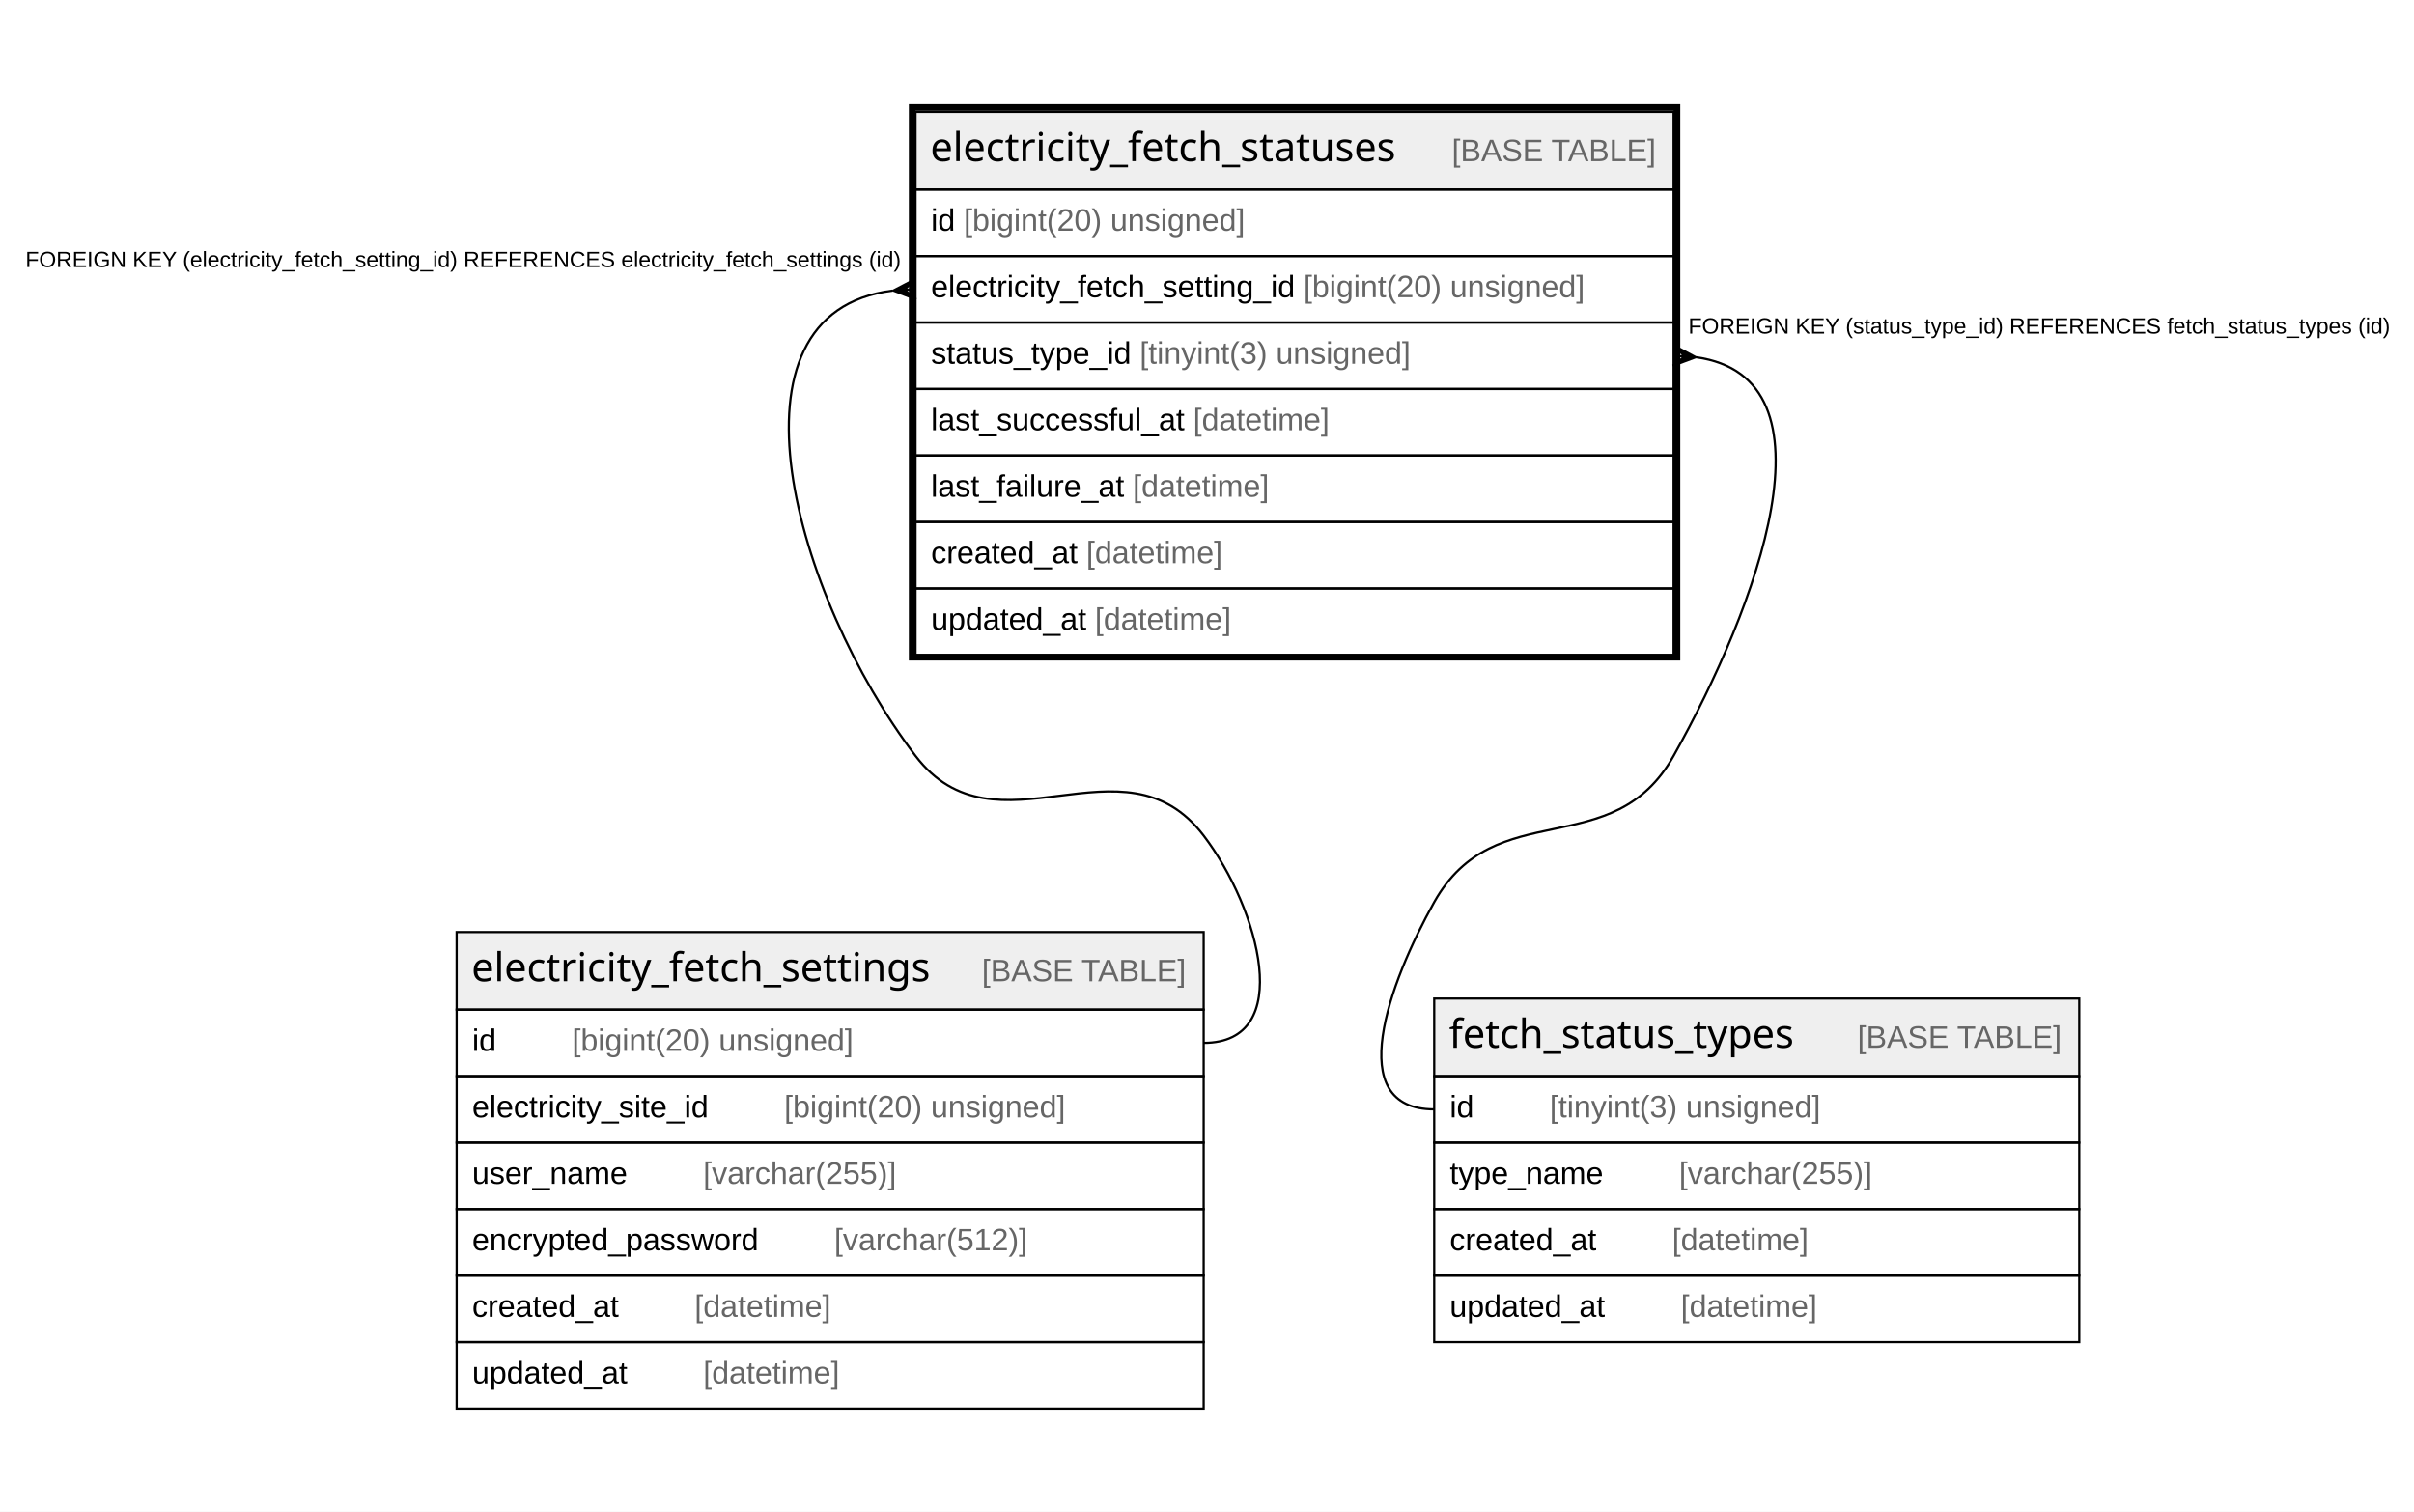
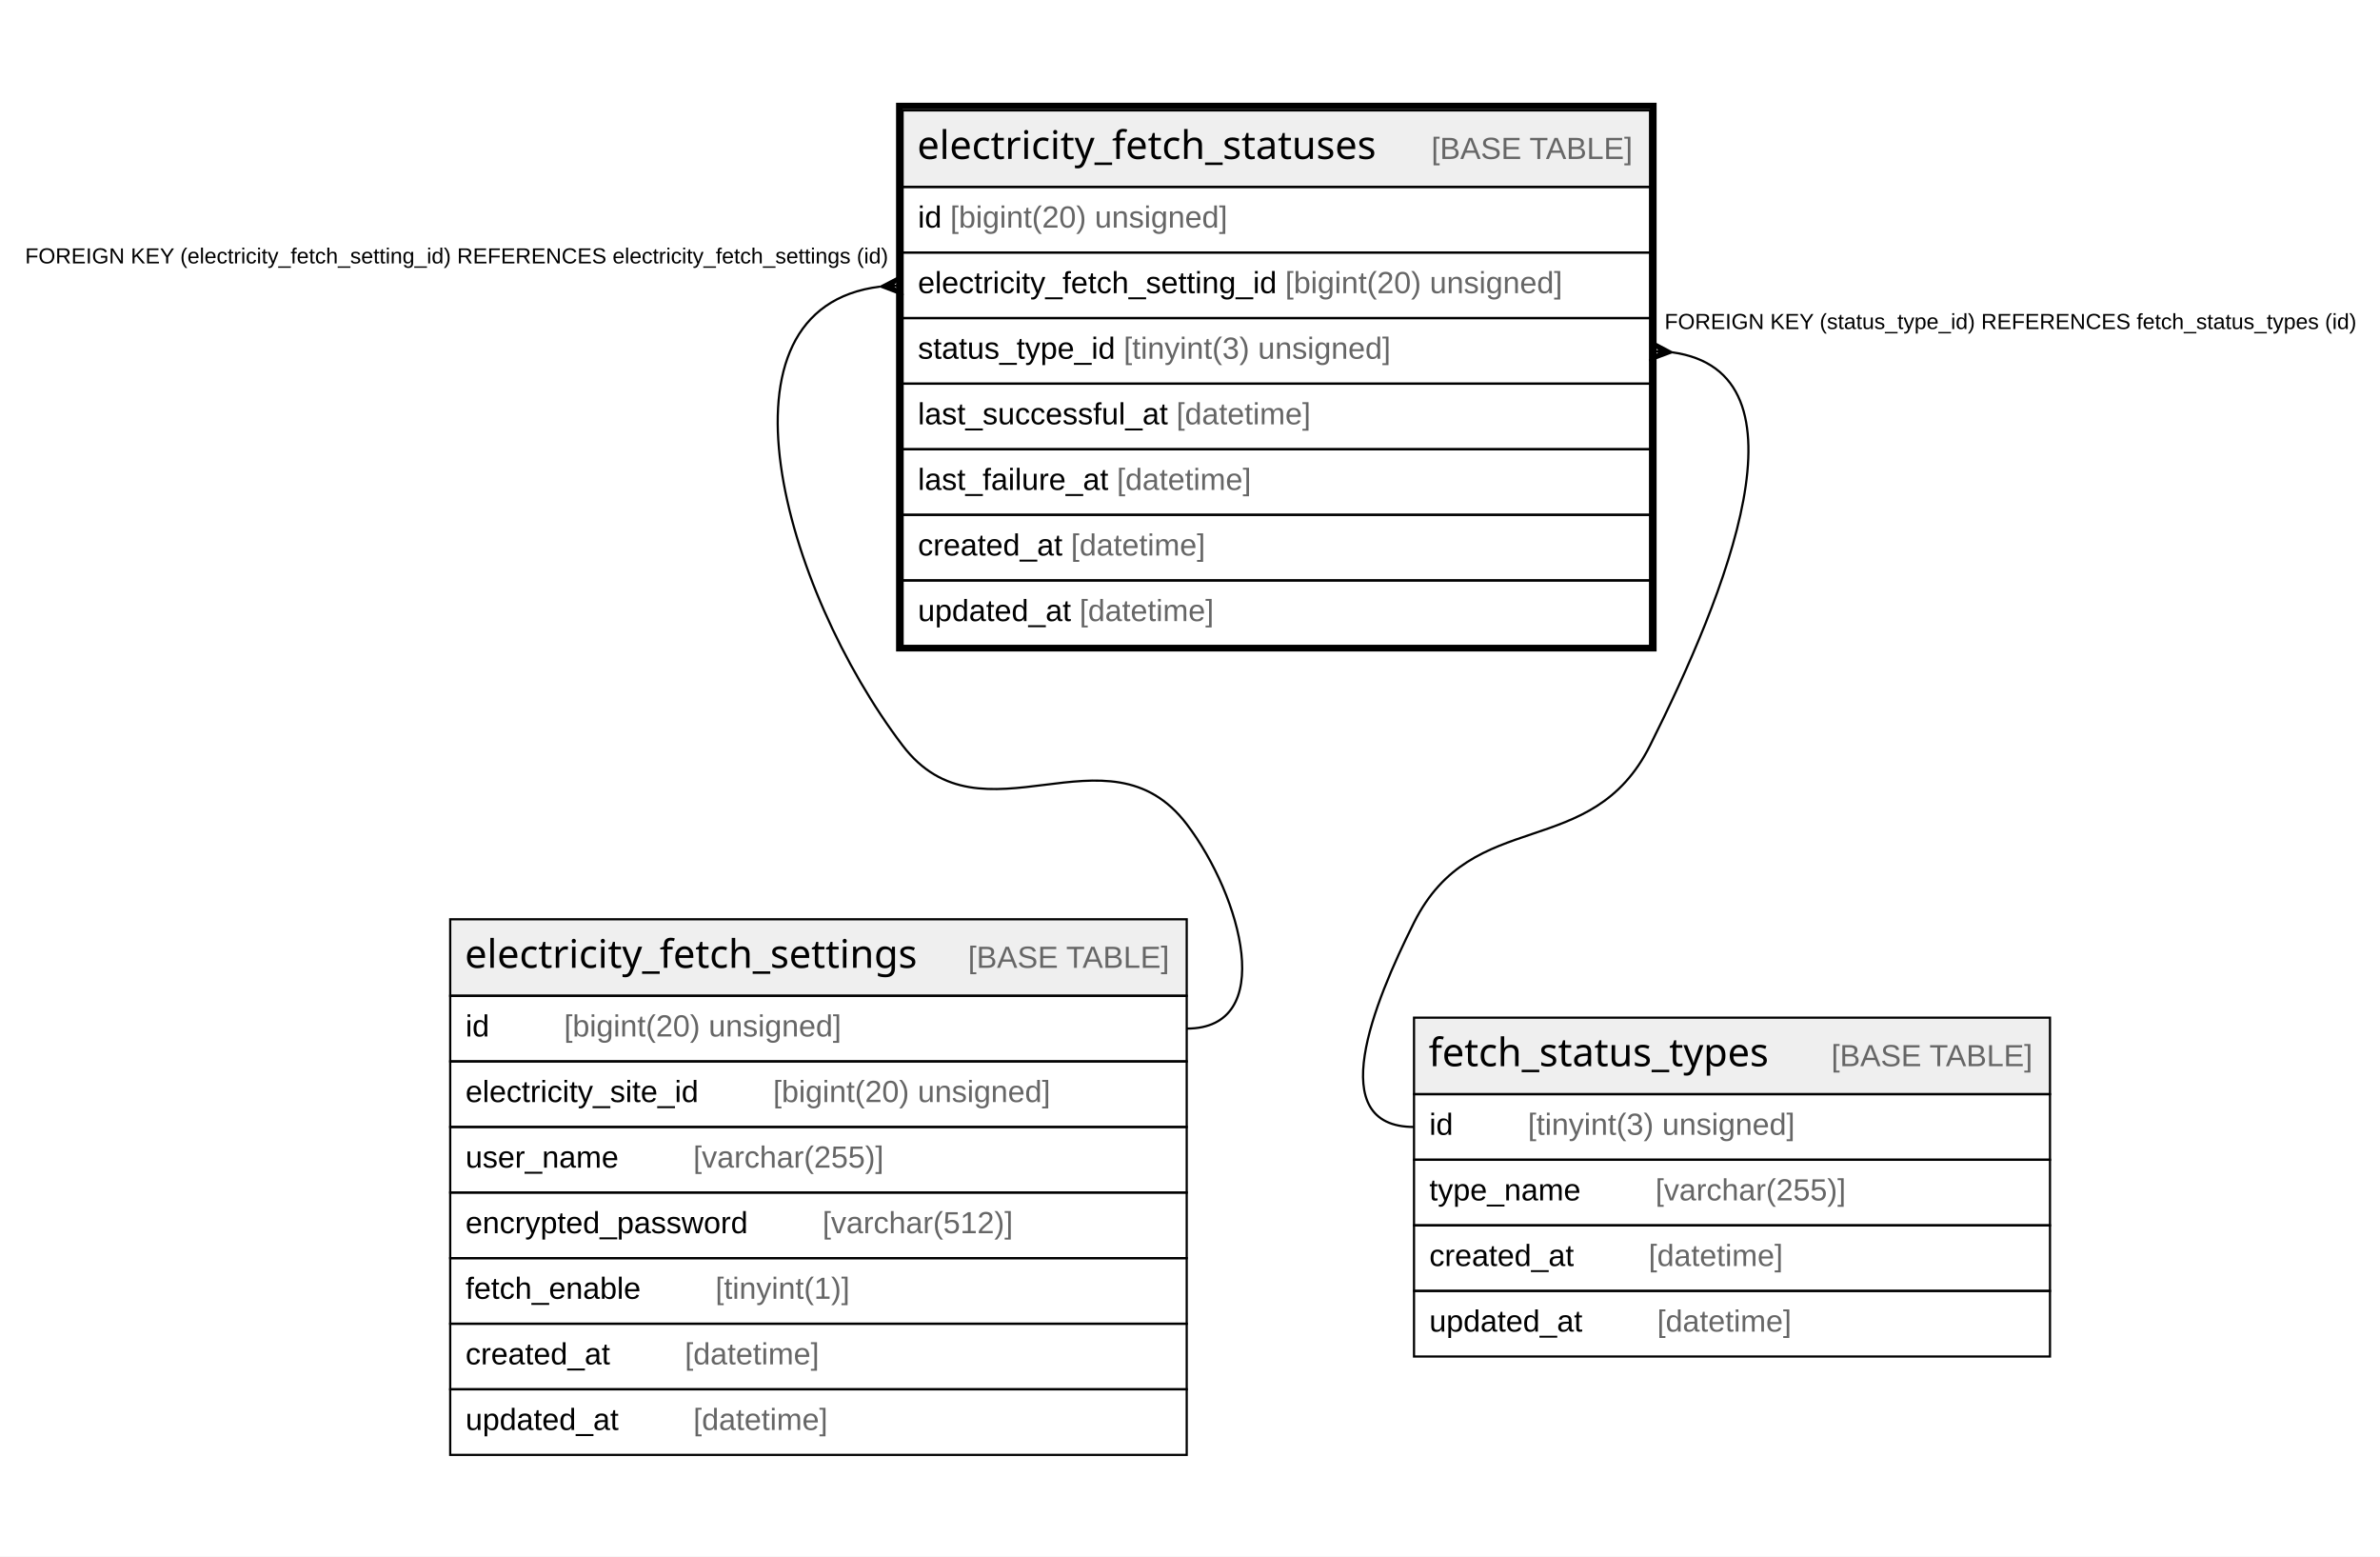
- <svg xmlns="http://www.w3.org/2000/svg" width="1089pt" height="682pt" viewBox="0.00 0.00 1089.00 682.00">
-   <g id="graph0" class="graph" transform="scale(1 1) rotate(0) translate(4 678)">
-     <polygon fill="#ffffff" stroke="transparent" points="-4,4 -4,-678 1085,-678 1085,4 -4,4" />
+ <svg xmlns="http://www.w3.org/2000/svg" width="1089pt" height="712pt" viewBox="0.00 0.00 1089.00 712.00">
+   <g id="graph0" class="graph" transform="scale(1 1) rotate(0) translate(4 708)">
+     <polygon fill="#ffffff" stroke="transparent" points="-4,4 -4,-708 1085,-708 1085,4 -4,4" />
    <g id="node1" class="node">
-       <polygon fill="#efefef" stroke="transparent" points="409,-592.5 409,-627.5 751,-627.5 751,-592.5 409,-592.5" />
-       <polygon fill="none" stroke="#000000" points="409,-592.5 409,-627.5 751,-627.5 751,-592.5 409,-592.5" />
-       <text text-anchor="start" x="415.694" y="-605.3" font-family="Arial Bold" font-size="18.00" fill="#000000">electricity_fetch_statuses</text>
-       <text text-anchor="start" x="616.738" y="-605.3" font-family="Arial" font-size="14.00" fill="#000000">    </text>
-       <text text-anchor="start" x="650.943" y="-605.3" font-family="Arial" font-size="14.00" fill="#666666">[BASE TABLE]</text>
+       <polygon fill="#efefef" stroke="transparent" points="409,-622.5 409,-657.5 751,-657.5 751,-622.5 409,-622.5" />
+       <polygon fill="none" stroke="#000000" points="409,-622.5 409,-657.5 751,-657.5 751,-622.5 409,-622.5" />
+       <text text-anchor="start" x="415.694" y="-635.3" font-family="Arial Bold" font-size="18.00" fill="#000000">electricity_fetch_statuses</text>
+       <text text-anchor="start" x="616.738" y="-635.3" font-family="Arial" font-size="14.00" fill="#000000">    </text>
+       <text text-anchor="start" x="650.943" y="-635.3" font-family="Arial" font-size="14.00" fill="#666666">[BASE TABLE]</text>
+       <polygon fill="none" stroke="#000000" points="409,-592.5 409,-622.5 751,-622.5 751,-592.5 409,-592.5" />
+       <text text-anchor="start" x="416" y="-603.9" font-family="Arial" font-size="14.00" fill="#000000">id </text>
+       <text text-anchor="start" x="430.78" y="-603.9" font-family="Arial" font-size="14.00" fill="#666666">[bigint(20) unsigned]</text>
      <polygon fill="none" stroke="#000000" points="409,-562.5 409,-592.5 751,-592.5 751,-562.5 409,-562.5" />
-       <text text-anchor="start" x="416" y="-573.9" font-family="Arial" font-size="14.00" fill="#000000">id </text>
-       <text text-anchor="start" x="430.78" y="-573.9" font-family="Arial" font-size="14.00" fill="#666666">[bigint(20) unsigned]</text>
+       <text text-anchor="start" x="416" y="-573.9" font-family="Arial" font-size="14.00" fill="#000000">electricity_fetch_setting_id </text>
+       <text text-anchor="start" x="584.036" y="-573.9" font-family="Arial" font-size="14.00" fill="#666666">[bigint(20) unsigned]</text>
      <polygon fill="none" stroke="#000000" points="409,-532.5 409,-562.5 751,-562.5 751,-532.5 409,-532.5" />
-       <text text-anchor="start" x="416" y="-543.9" font-family="Arial" font-size="14.00" fill="#000000">electricity_fetch_setting_id </text>
-       <text text-anchor="start" x="584.036" y="-543.9" font-family="Arial" font-size="14.00" fill="#666666">[bigint(20) unsigned]</text>
+       <text text-anchor="start" x="416" y="-543.9" font-family="Arial" font-size="14.00" fill="#000000">status_type_id </text>
+       <text text-anchor="start" x="510.147" y="-543.9" font-family="Arial" font-size="14.00" fill="#666666">[tinyint(3) unsigned]</text>
      <polygon fill="none" stroke="#000000" points="409,-502.5 409,-532.5 751,-532.5 751,-502.5 409,-502.5" />
-       <text text-anchor="start" x="416" y="-513.9" font-family="Arial" font-size="14.00" fill="#000000">status_type_id </text>
-       <text text-anchor="start" x="510.147" y="-513.9" font-family="Arial" font-size="14.00" fill="#666666">[tinyint(3) unsigned]</text>
+       <text text-anchor="start" x="416" y="-513.9" font-family="Arial" font-size="14.00" fill="#000000">last_successful_at </text>
+       <text text-anchor="start" x="534.254" y="-513.9" font-family="Arial" font-size="14.00" fill="#666666">[datetime]</text>
      <polygon fill="none" stroke="#000000" points="409,-472.5 409,-502.5 751,-502.5 751,-472.5 409,-472.5" />
-       <text text-anchor="start" x="416" y="-483.9" font-family="Arial" font-size="14.00" fill="#000000">last_successful_at </text>
-       <text text-anchor="start" x="534.254" y="-483.9" font-family="Arial" font-size="14.00" fill="#666666">[datetime]</text>
+       <text text-anchor="start" x="416" y="-483.9" font-family="Arial" font-size="14.00" fill="#000000">last_failure_at </text>
+       <text text-anchor="start" x="507.021" y="-483.9" font-family="Arial" font-size="14.00" fill="#666666">[datetime]</text>
      <polygon fill="none" stroke="#000000" points="409,-442.5 409,-472.5 751,-472.5 751,-442.5 409,-442.5" />
-       <text text-anchor="start" x="416" y="-453.9" font-family="Arial" font-size="14.00" fill="#000000">last_failure_at </text>
-       <text text-anchor="start" x="507.021" y="-453.9" font-family="Arial" font-size="14.00" fill="#666666">[datetime]</text>
+       <text text-anchor="start" x="416" y="-453.9" font-family="Arial" font-size="14.00" fill="#000000">created_at </text>
+       <text text-anchor="start" x="486.028" y="-453.9" font-family="Arial" font-size="14.00" fill="#666666">[datetime]</text>
      <polygon fill="none" stroke="#000000" points="409,-412.5 409,-442.5 751,-442.5 751,-412.5 409,-412.5" />
-       <text text-anchor="start" x="416" y="-423.9" font-family="Arial" font-size="14.00" fill="#000000">created_at </text>
-       <text text-anchor="start" x="486.028" y="-423.9" font-family="Arial" font-size="14.00" fill="#666666">[datetime]</text>
-       <polygon fill="none" stroke="#000000" points="409,-382.5 409,-412.5 751,-412.5 751,-382.5 409,-382.5" />
-       <text text-anchor="start" x="416" y="-393.9" font-family="Arial" font-size="14.00" fill="#000000">updated_at </text>
-       <text text-anchor="start" x="489.933" y="-393.9" font-family="Arial" font-size="14.00" fill="#666666">[datetime]</text>
-       <polygon fill="none" stroke="#000000" stroke-width="3" points="407.5,-381.5 407.5,-629.5 752.5,-629.5 752.5,-381.5 407.5,-381.5" />
+       <text text-anchor="start" x="416" y="-423.9" font-family="Arial" font-size="14.00" fill="#000000">updated_at </text>
+       <text text-anchor="start" x="489.933" y="-423.9" font-family="Arial" font-size="14.00" fill="#666666">[datetime]</text>
+       <polygon fill="none" stroke="#000000" stroke-width="3" points="407.5,-411.5 407.5,-659.5 752.5,-659.5 752.5,-411.5 407.5,-411.5" />
    </g>
    <g id="node2" class="node">
-       <polygon fill="#efefef" stroke="transparent" points="202,-222.5 202,-257.5 539,-257.5 539,-222.5 202,-222.5" />
-       <polygon fill="none" stroke="#000000" points="202,-222.5 202,-257.5 539,-257.5 539,-222.5 202,-222.5" />
-       <text text-anchor="start" x="208.697" y="-235.3" font-family="Arial Bold" font-size="18.00" fill="#000000">electricity_fetch_settings</text>
-       <text text-anchor="start" x="404.735" y="-235.3" font-family="Arial" font-size="14.00" fill="#000000">    </text>
-       <text text-anchor="start" x="438.94" y="-235.3" font-family="Arial" font-size="14.00" fill="#666666">[BASE TABLE]</text>
+       <polygon fill="#efefef" stroke="transparent" points="202,-252.5 202,-287.5 539,-287.5 539,-252.5 202,-252.5" />
+       <polygon fill="none" stroke="#000000" points="202,-252.5 202,-287.5 539,-287.5 539,-252.5 202,-252.5" />
+       <text text-anchor="start" x="208.697" y="-265.3" font-family="Arial Bold" font-size="18.00" fill="#000000">electricity_fetch_settings</text>
+       <text text-anchor="start" x="404.735" y="-265.3" font-family="Arial" font-size="14.00" fill="#000000">    </text>
+       <text text-anchor="start" x="438.94" y="-265.3" font-family="Arial" font-size="14.00" fill="#666666">[BASE TABLE]</text>
+       <polygon fill="none" stroke="#000000" points="202,-222.5 202,-252.5 539,-252.5 539,-222.5 202,-222.5" />
+       <text text-anchor="start" x="209" y="-233.9" font-family="Arial" font-size="14.00" fill="#000000">id    </text>
+       <text text-anchor="start" x="254.094" y="-233.9" font-family="Arial" font-size="14.00" fill="#666666">[bigint(20) unsigned]</text>
      <polygon fill="none" stroke="#000000" points="202,-192.5 202,-222.5 539,-222.5 539,-192.5 202,-192.5" />
-       <text text-anchor="start" x="209" y="-203.9" font-family="Arial" font-size="14.00" fill="#000000">id    </text>
-       <text text-anchor="start" x="254.094" y="-203.9" font-family="Arial" font-size="14.00" fill="#666666">[bigint(20) unsigned]</text>
+       <text text-anchor="start" x="209" y="-203.9" font-family="Arial" font-size="14.00" fill="#000000">electricity_site_id    </text>
+       <text text-anchor="start" x="349.766" y="-203.9" font-family="Arial" font-size="14.00" fill="#666666">[bigint(20) unsigned]</text>
      <polygon fill="none" stroke="#000000" points="202,-162.5 202,-192.5 539,-192.5 539,-162.5 202,-162.5" />
-       <text text-anchor="start" x="209" y="-173.9" font-family="Arial" font-size="14.00" fill="#000000">electricity_site_id    </text>
-       <text text-anchor="start" x="349.766" y="-173.9" font-family="Arial" font-size="14.00" fill="#666666">[bigint(20) unsigned]</text>
+       <text text-anchor="start" x="209" y="-173.9" font-family="Arial" font-size="14.00" fill="#000000">user_name    </text>
+       <text text-anchor="start" x="313.222" y="-173.9" font-family="Arial" font-size="14.00" fill="#666666">[varchar(255)]</text>
      <polygon fill="none" stroke="#000000" points="202,-132.5 202,-162.5 539,-162.5 539,-132.5 202,-132.5" />
-       <text text-anchor="start" x="209" y="-143.9" font-family="Arial" font-size="14.00" fill="#000000">user_name    </text>
-       <text text-anchor="start" x="313.222" y="-143.9" font-family="Arial" font-size="14.00" fill="#666666">[varchar(255)]</text>
+       <text text-anchor="start" x="209" y="-143.9" font-family="Arial" font-size="14.00" fill="#000000">encrypted_password    </text>
+       <text text-anchor="start" x="372.349" y="-143.9" font-family="Arial" font-size="14.00" fill="#666666">[varchar(512)]</text>
      <polygon fill="none" stroke="#000000" points="202,-102.5 202,-132.5 539,-132.5 539,-102.5 202,-102.5" />
-       <text text-anchor="start" x="209" y="-113.9" font-family="Arial" font-size="14.00" fill="#000000">encrypted_password    </text>
-       <text text-anchor="start" x="372.349" y="-113.9" font-family="Arial" font-size="14.00" fill="#666666">[varchar(512)]</text>
+       <text text-anchor="start" x="209" y="-113.9" font-family="Arial" font-size="14.00" fill="#000000">fetch_enable    </text>
+       <text text-anchor="start" x="323.353" y="-113.9" font-family="Arial" font-size="14.00" fill="#666666">[tinyint(1)]</text>
      <polygon fill="none" stroke="#000000" points="202,-72.5 202,-102.5 539,-102.5 539,-72.5 202,-72.5" />
      <text text-anchor="start" x="209" y="-83.9" font-family="Arial" font-size="14.00" fill="#000000">created_at    </text>
      <text text-anchor="start" x="309.342" y="-83.9" font-family="Arial" font-size="14.00" fill="#666666">[datetime]</text>
      <polygon fill="none" stroke="#000000" points="202,-42.5 202,-72.5 539,-72.5 539,-42.5 202,-42.5" />
      <text text-anchor="start" x="209" y="-53.9" font-family="Arial" font-size="14.00" fill="#000000">updated_at    </text>
      <text text-anchor="start" x="313.247" y="-53.9" font-family="Arial" font-size="14.00" fill="#666666">[datetime]</text>
    </g>
    <g id="edge1" class="edge">
-       <path fill="none" stroke="#000000" d="M398.627,-546.889C318.358,-536.966 354.57,-408.551 409,-337 445.298,-289.285 502.702,-348.715 539,-301 564.159,-267.926 580.556,-207.5 539,-207.5" />
-       <polygon fill="#000000" stroke="#000000" points="399.017,-546.912 408.735,-551.992 404.009,-547.206 409,-547.5 409,-547.5 409,-547.5 404.009,-547.206 409.265,-543.008 399.017,-546.912 399.017,-546.912" />
-       <text text-anchor="start" x="7.482" y="-557.5" font-family="Arial" font-size="10.00" fill="#000000">FOREIGN KEY (electricity_fetch_setting_id) REFERENCES electricity_fetch_settings (id)</text>
+       <path fill="none" stroke="#000000" d="M398.627,-576.889C318.358,-566.966 354.57,-438.551 409,-367 445.298,-319.285 502.702,-378.715 539,-331 564.159,-297.926 580.556,-237.5 539,-237.5" />
+       <polygon fill="#000000" stroke="#000000" points="399.017,-576.912 408.735,-581.992 404.009,-577.206 409,-577.5 409,-577.5 409,-577.5 404.009,-577.206 409.265,-573.008 399.017,-576.912 399.017,-576.912" />
+       <text text-anchor="start" x="7.482" y="-587.5" font-family="Arial" font-size="10.00" fill="#000000">FOREIGN KEY (electricity_fetch_setting_id) REFERENCES electricity_fetch_settings (id)</text>
    </g>
    <g id="node3" class="node">
-       <polygon fill="#efefef" stroke="transparent" points="643,-192.5 643,-227.5 934,-227.5 934,-192.5 643,-192.5" />
-       <polygon fill="none" stroke="#000000" points="643,-192.5 643,-227.5 934,-227.5 934,-192.5 643,-192.5" />
-       <text text-anchor="start" x="649.686" y="-205.3" font-family="Arial Bold" font-size="18.00" fill="#000000">fetch_status_types</text>
-       <text text-anchor="start" x="799.746" y="-205.3" font-family="Arial" font-size="14.00" fill="#000000">    </text>
-       <text text-anchor="start" x="833.951" y="-205.3" font-family="Arial" font-size="14.00" fill="#666666">[BASE TABLE]</text>
-       <polygon fill="none" stroke="#000000" points="643,-162.5 643,-192.5 934,-192.5 934,-162.5 643,-162.5" />
-       <text text-anchor="start" x="650" y="-173.9" font-family="Arial" font-size="14.00" fill="#000000">id    </text>
-       <text text-anchor="start" x="695.094" y="-173.9" font-family="Arial" font-size="14.00" fill="#666666">[tinyint(3) unsigned]</text>
-       <polygon fill="none" stroke="#000000" points="643,-132.5 643,-162.5 934,-162.5 934,-132.5 643,-132.5" />
-       <text text-anchor="start" x="650" y="-143.9" font-family="Arial" font-size="14.00" fill="#000000">type_name    </text>
-       <text text-anchor="start" x="753.452" y="-143.9" font-family="Arial" font-size="14.00" fill="#666666">[varchar(255)]</text>
-       <polygon fill="none" stroke="#000000" points="643,-102.5 643,-132.5 934,-132.5 934,-102.5 643,-102.5" />
-       <text text-anchor="start" x="650" y="-113.9" font-family="Arial" font-size="14.00" fill="#000000">created_at    </text>
-       <text text-anchor="start" x="750.342" y="-113.9" font-family="Arial" font-size="14.00" fill="#666666">[datetime]</text>
-       <polygon fill="none" stroke="#000000" points="643,-72.5 643,-102.5 934,-102.5 934,-72.5 643,-72.5" />
-       <text text-anchor="start" x="650" y="-83.9" font-family="Arial" font-size="14.00" fill="#000000">updated_at    </text>
-       <text text-anchor="start" x="754.247" y="-83.9" font-family="Arial" font-size="14.00" fill="#666666">[datetime]</text>
+       <polygon fill="#efefef" stroke="transparent" points="643,-207.5 643,-242.5 934,-242.5 934,-207.5 643,-207.5" />
+       <polygon fill="none" stroke="#000000" points="643,-207.5 643,-242.5 934,-242.5 934,-207.5 643,-207.5" />
+       <text text-anchor="start" x="649.686" y="-220.3" font-family="Arial Bold" font-size="18.00" fill="#000000">fetch_status_types</text>
+       <text text-anchor="start" x="799.746" y="-220.3" font-family="Arial" font-size="14.00" fill="#000000">    </text>
+       <text text-anchor="start" x="833.951" y="-220.3" font-family="Arial" font-size="14.00" fill="#666666">[BASE TABLE]</text>
+       <polygon fill="none" stroke="#000000" points="643,-177.5 643,-207.5 934,-207.5 934,-177.5 643,-177.5" />
+       <text text-anchor="start" x="650" y="-188.9" font-family="Arial" font-size="14.00" fill="#000000">id    </text>
+       <text text-anchor="start" x="695.094" y="-188.9" font-family="Arial" font-size="14.00" fill="#666666">[tinyint(3) unsigned]</text>
+       <polygon fill="none" stroke="#000000" points="643,-147.5 643,-177.5 934,-177.5 934,-147.5 643,-147.5" />
+       <text text-anchor="start" x="650" y="-158.9" font-family="Arial" font-size="14.00" fill="#000000">type_name    </text>
+       <text text-anchor="start" x="753.452" y="-158.9" font-family="Arial" font-size="14.00" fill="#666666">[varchar(255)]</text>
+       <polygon fill="none" stroke="#000000" points="643,-117.5 643,-147.5 934,-147.5 934,-117.5 643,-117.5" />
+       <text text-anchor="start" x="650" y="-128.9" font-family="Arial" font-size="14.00" fill="#000000">created_at    </text>
+       <text text-anchor="start" x="750.342" y="-128.9" font-family="Arial" font-size="14.00" fill="#666666">[datetime]</text>
+       <polygon fill="none" stroke="#000000" points="643,-87.5 643,-117.5 934,-117.5 934,-87.5 643,-87.5" />
+       <text text-anchor="start" x="650" y="-98.9" font-family="Arial" font-size="14.00" fill="#000000">updated_at    </text>
+       <text text-anchor="start" x="754.247" y="-98.9" font-family="Arial" font-size="14.00" fill="#666666">[datetime]</text>
    </g>
    <g id="edge2" class="edge">
-       <path fill="none" stroke="#000000" d="M761.089,-516.845C827.544,-507.651 788.479,-403.826 751,-337 723.483,-287.936 670.517,-320.064 643,-271 622.673,-234.755 601.444,-177.5 643,-177.5" />
-       <polygon fill="#000000" stroke="#000000" points="760.979,-516.852 750.708,-513.01 755.99,-517.176 751,-517.5 751,-517.5 751,-517.5 755.99,-517.176 751.292,-521.99 760.979,-516.852 760.979,-516.852" />
-       <text text-anchor="start" x="757.643" y="-527.5" font-family="Arial" font-size="10.00" fill="#000000">FOREIGN KEY (status_type_id) REFERENCES fetch_status_types (id)</text>
+       <path fill="none" stroke="#000000" d="M761.069,-546.855C827.255,-537.804 785.265,-435.53 751,-367 724.167,-313.334 669.833,-339.666 643,-286 624.416,-248.832 601.444,-192.5 643,-192.5" />
+       <polygon fill="#000000" stroke="#000000" points="760.98,-546.861 750.712,-543.009 755.99,-547.18 751,-547.5 751,-547.5 751,-547.5 755.99,-547.18 751.288,-551.991 760.98,-546.861 760.98,-546.861" />
+       <text text-anchor="start" x="757.643" y="-557.5" font-family="Arial" font-size="10.00" fill="#000000">FOREIGN KEY (status_type_id) REFERENCES fetch_status_types (id)</text>
    </g>
  </g>
</svg>
